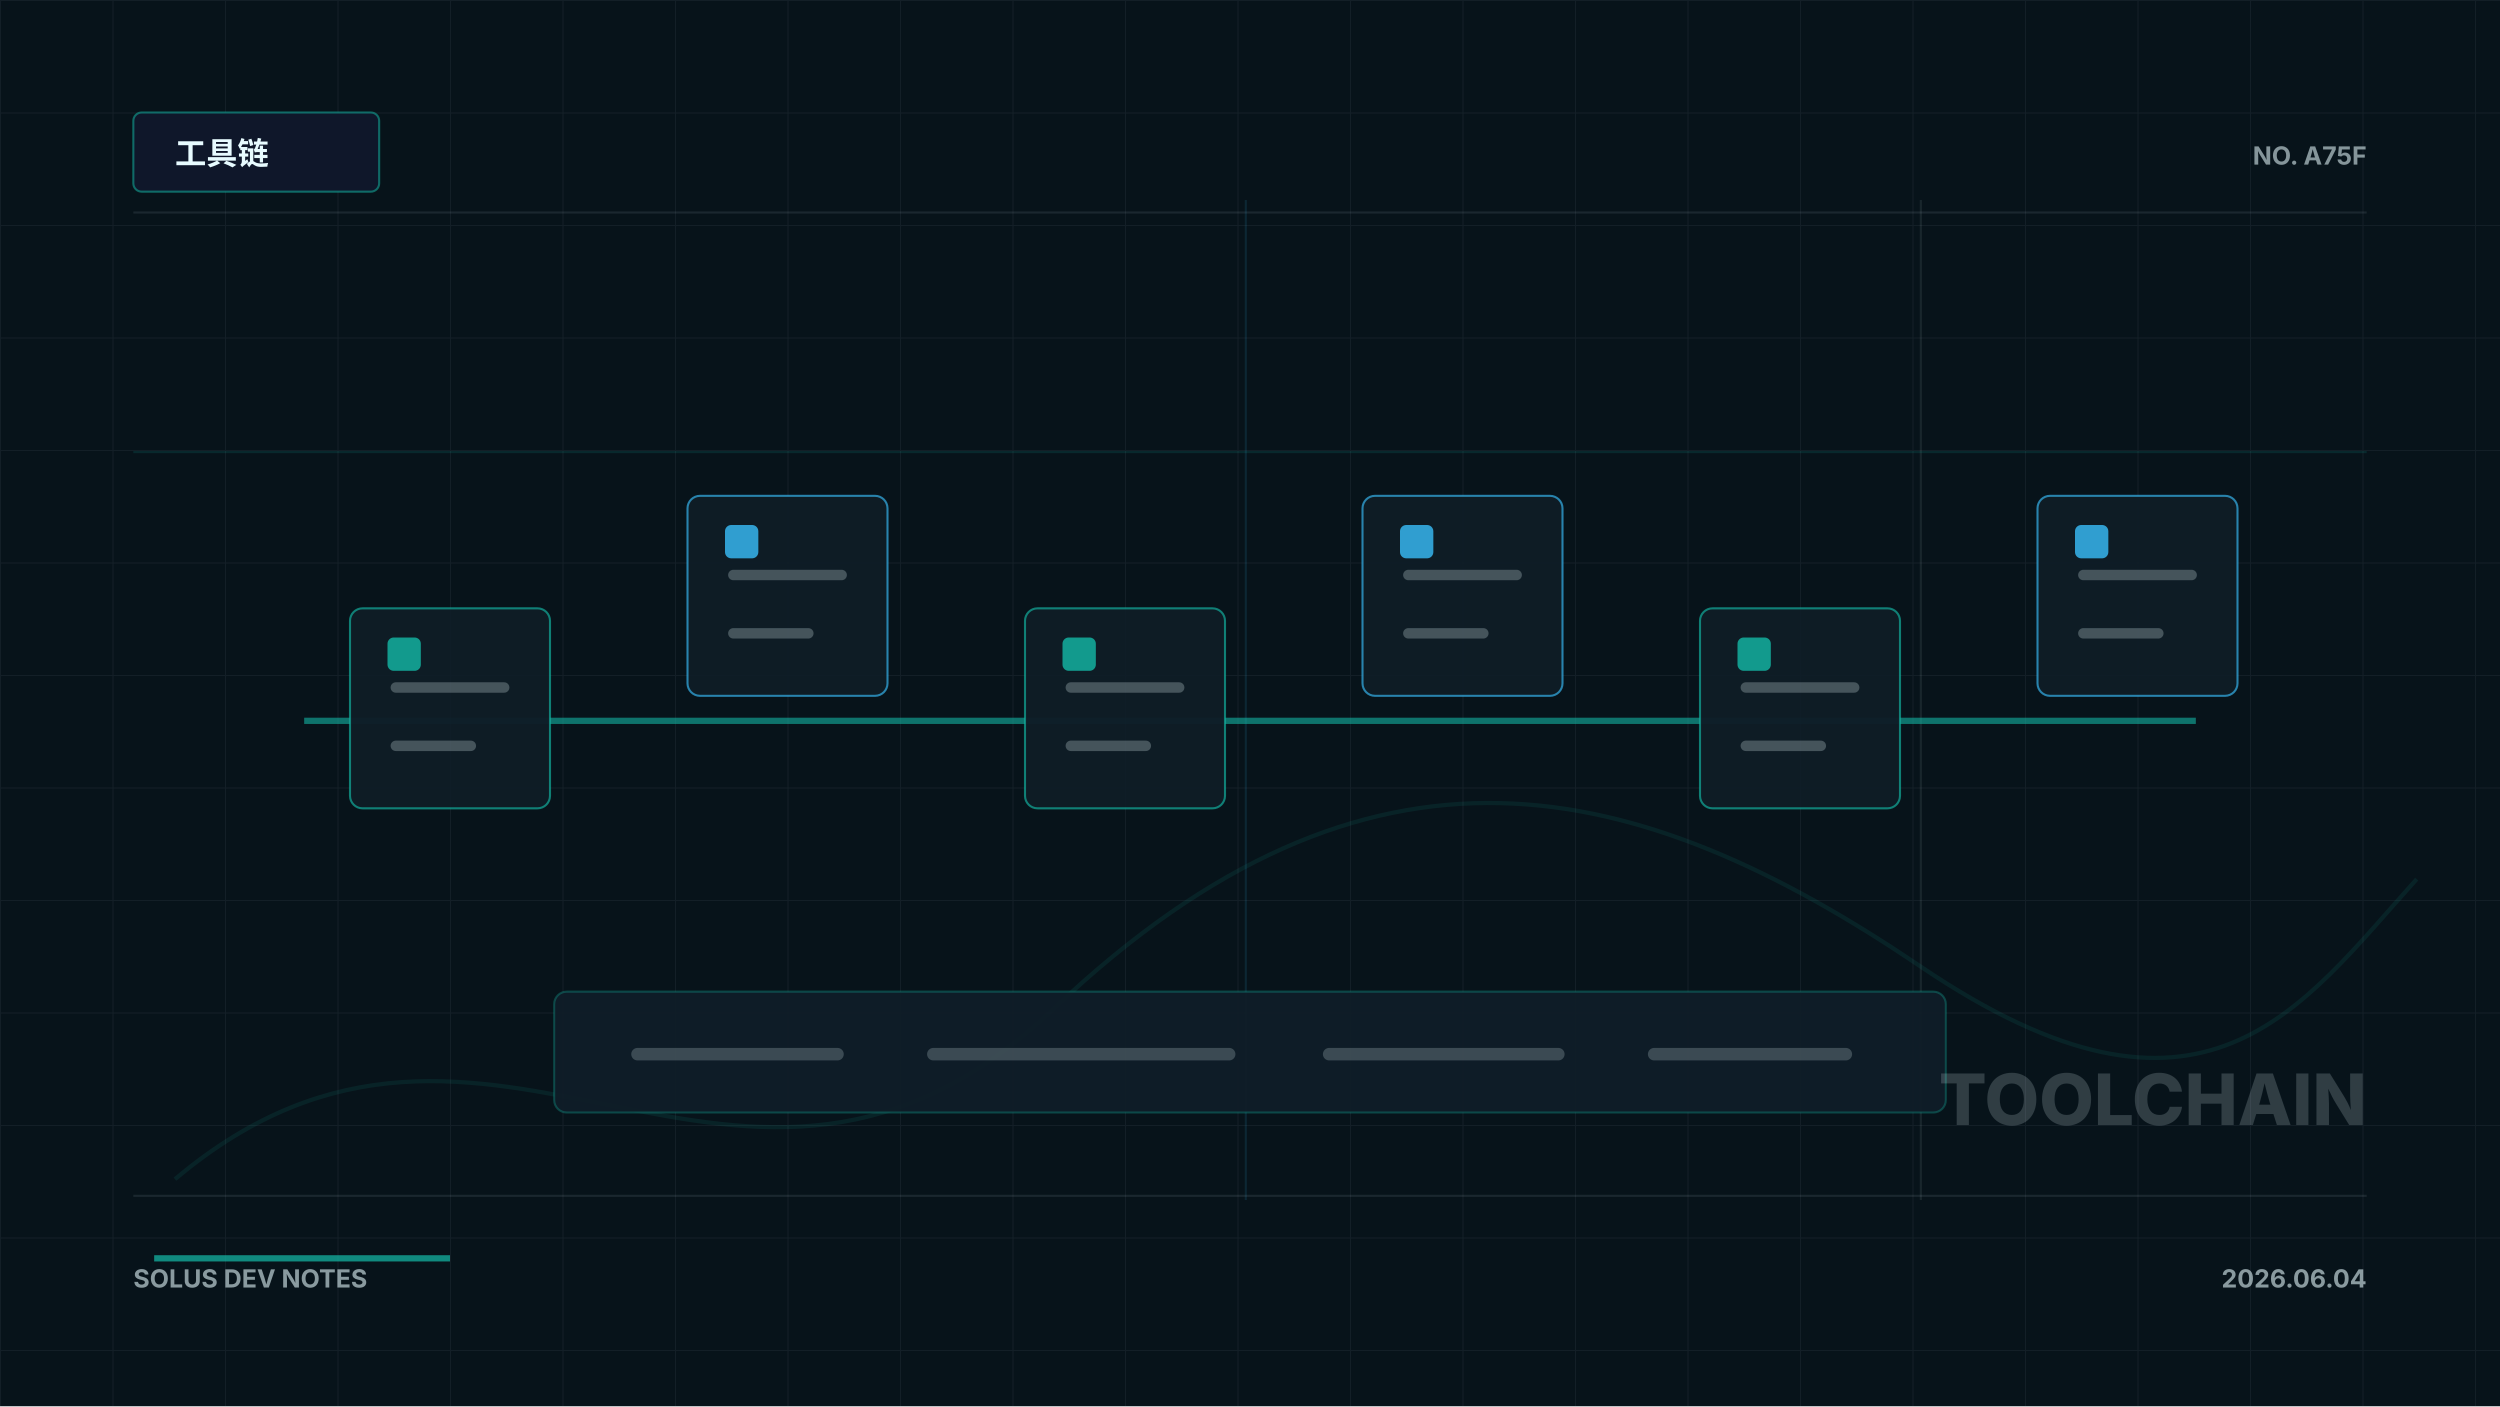
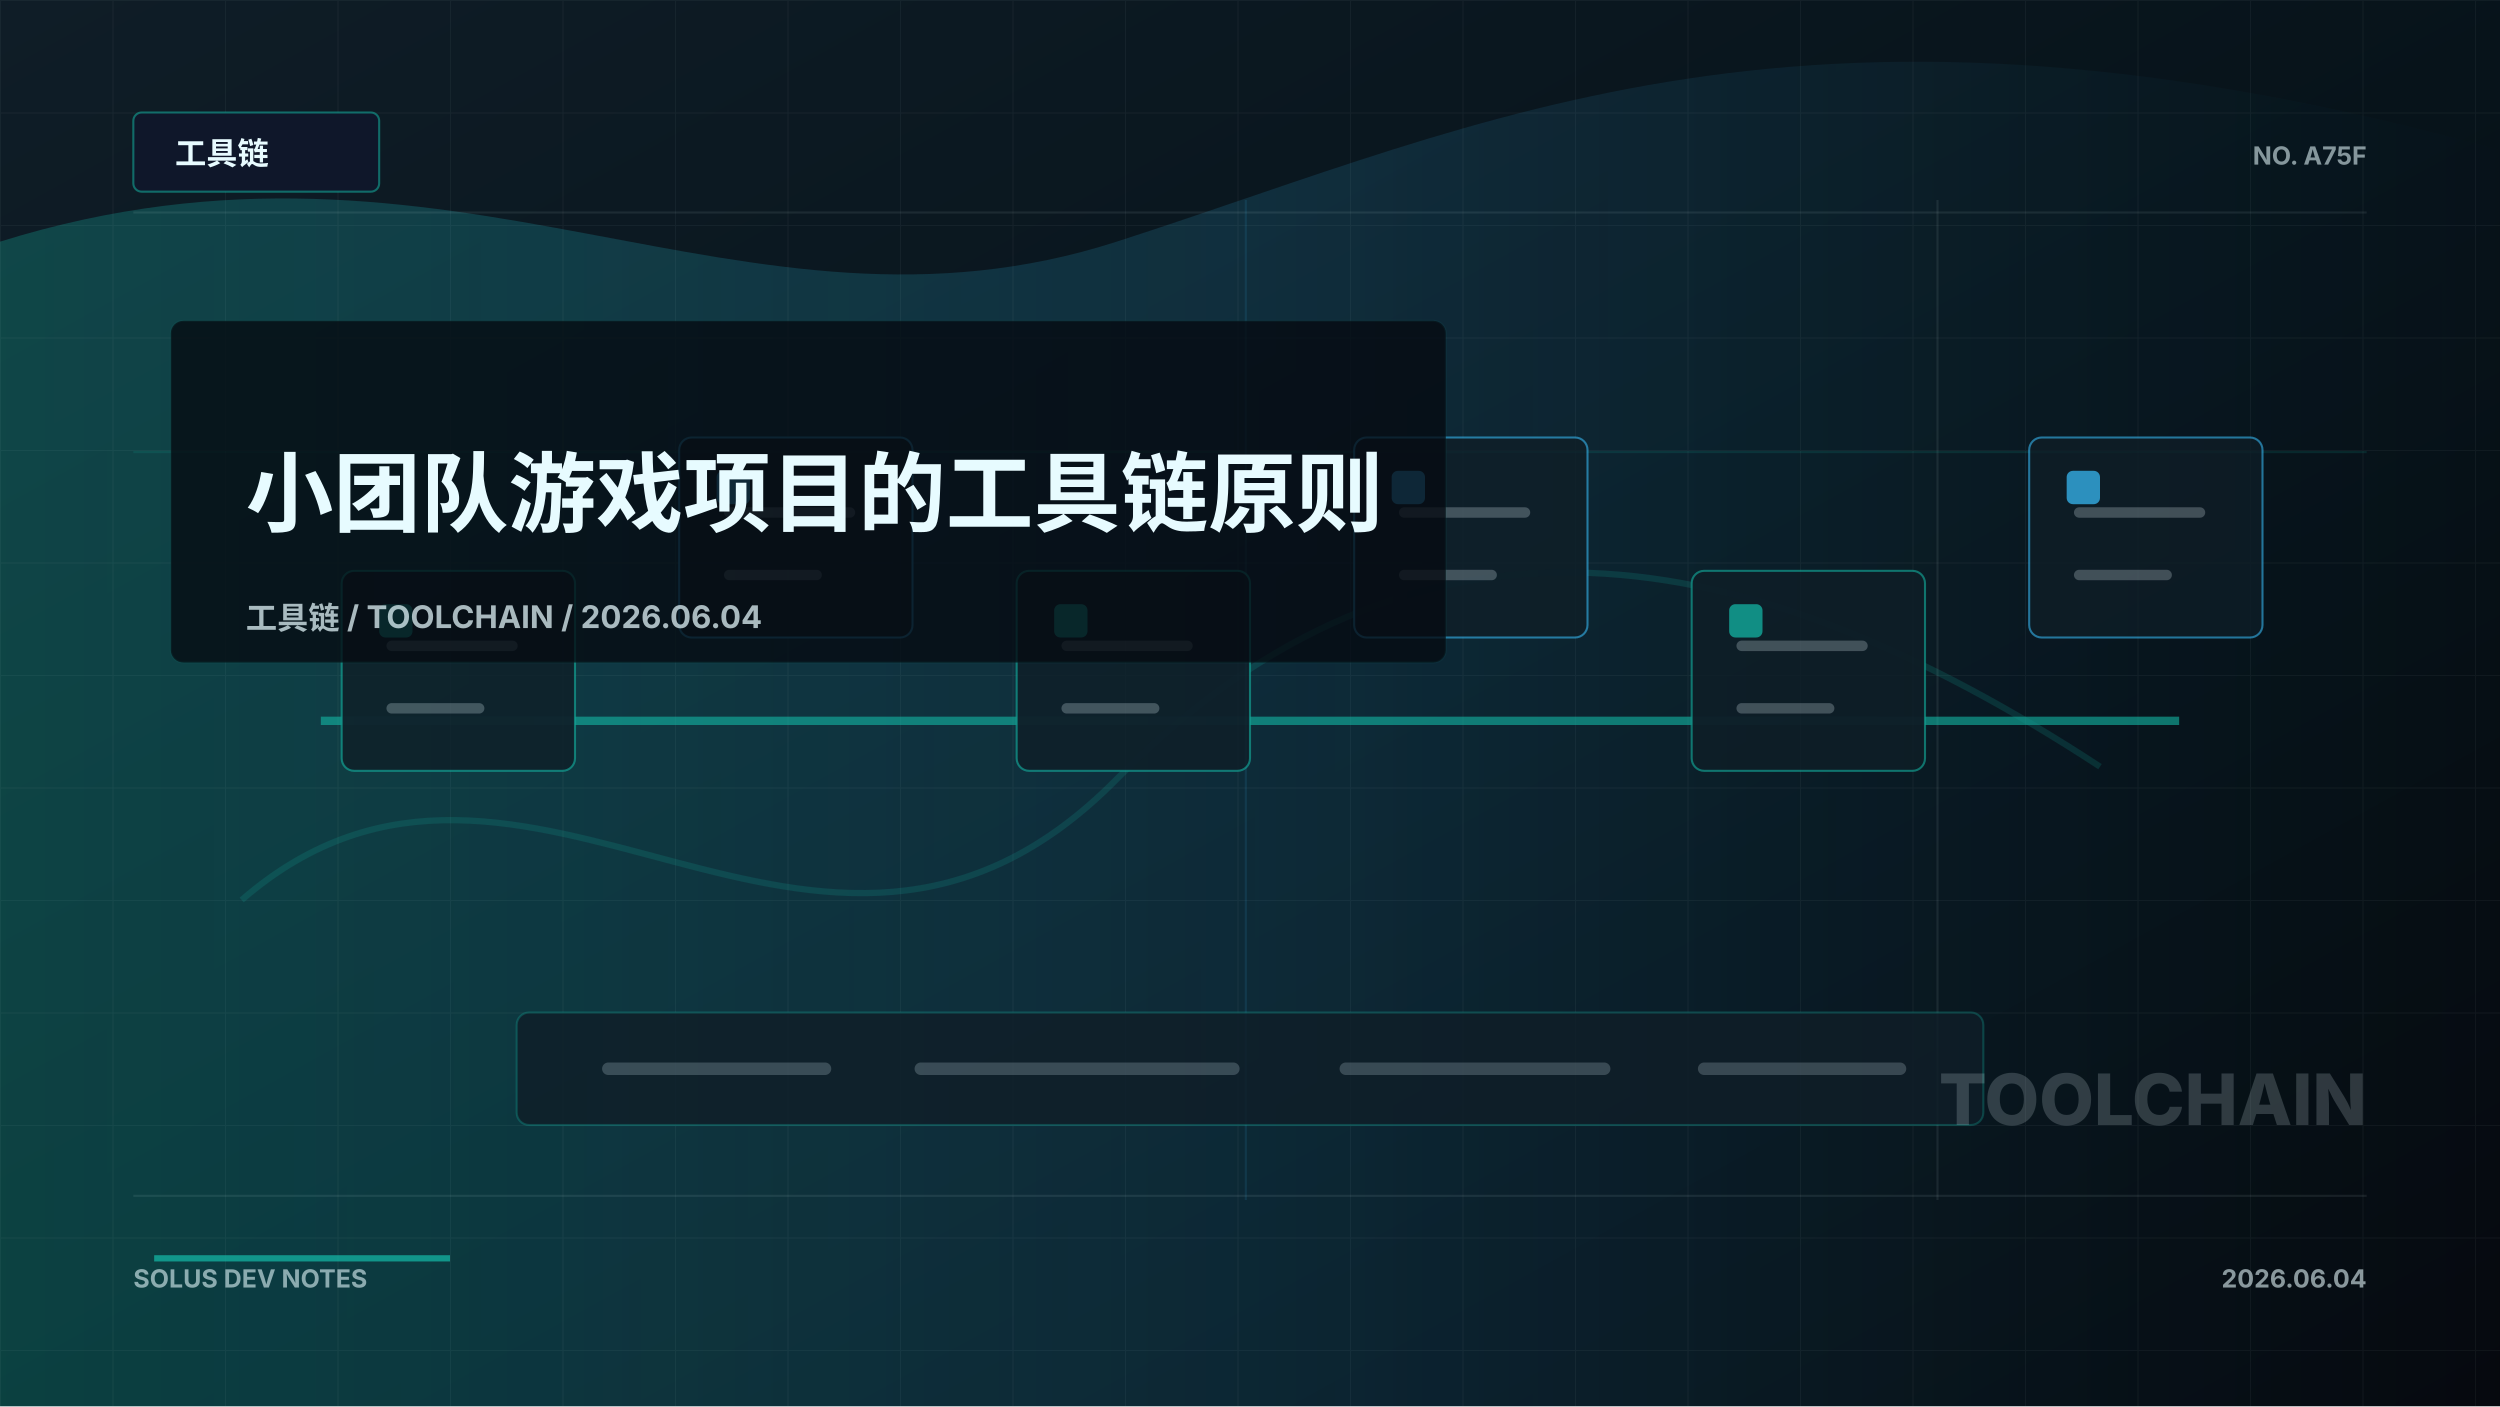
<svg xmlns="http://www.w3.org/2000/svg" viewBox="0 0 1200 675" role="img" aria-label="小团队游戏项目的工具链原则 封面">
  <defs>
+     <linearGradient id="bg" x1="0" y1="0" x2="1" y2="1">
+       <stop offset="0" stop-color="#0f1d27" />
+       <stop offset=".52" stop-color="#07131a" />
+       <stop offset="1" stop-color="#05080d" />
+     </linearGradient>
+     <linearGradient id="wash" x1="0" y1="0" x2="1" y2="0">
+       <stop offset="0" stop-color="#14b8a6" stop-opacity=".38" />
+       <stop offset=".54" stop-color="#38bdf8" stop-opacity=".18" />
+       <stop offset="1" stop-color="#07131a" stop-opacity=".12" />
+     </linearGradient>
    <pattern id="grid" width="54" height="54" patternUnits="userSpaceOnUse">
-       <path d="M54 0H0v54" fill="none" stroke="#e7fbff" stroke-opacity=".055" />
+       <path d="M54 0H0v54" fill="none" stroke="#e7fbff" stroke-opacity=".045" />
    </pattern>
  </defs>
-   <rect width="1200" height="675" fill="#07131a" />
+   <rect width="1200" height="675" fill="url(#bg)" />
+   <path d="M0 116C218 48 356 174 536 116s330-136 664-44v603H0z" fill="url(#wash)" opacity=".72" />
  <rect width="1200" height="675" fill="url(#grid)" />
-   <path d="M64 102H1136M64 574H1136" stroke="#e7fbff" stroke-opacity=".09" />
-   <path d="M922 96v480" stroke="#e7fbff" stroke-opacity=".08" />
-   <path d="M64 217H1136" stroke="#14b8a6" stroke-opacity=".14" />
-   <path d="M598 96v480" stroke="#38bdf8" stroke-opacity=".12" />
-   <path d="M84 566C236 438 354 628 506 484s280-112 416-20 182 20 238-42" fill="none" stroke="#14b8a6" stroke-opacity=".1" stroke-width="2" />
-   <g opacity=".94">
-     <path d="M146 346h908" stroke="#14b8a6" stroke-width="3" opacity=".62" />
+   <path d="M64 102H1136M64 574H1136" stroke="#e7fbff" stroke-opacity=".08" />
+   <path d="M930 96v480" stroke="#e7fbff" stroke-opacity=".08" />
+   <path d="M64 217H1136" stroke="#14b8a6" stroke-opacity=".13" />
+   <path d="M598 96v480" stroke="#38bdf8" stroke-opacity=".11" />
+   <g opacity=".82">
+     <path d="M116 432C252 314 392 520 536 374s304-116 472-6" fill="none" stroke="#14b8a6" stroke-opacity=".2" stroke-width="3" />
+     <path d="M154 346h892" stroke="#14b8a6" stroke-width="4" opacity=".72" />
    <g opacity=".96">
-       <rect x="168" y="292" width="96" height="96" rx="6" fill="#0f1d27" stroke="#14b8a6" stroke-opacity=".72" />
-       <path d="M190 330h52M190 358h36" stroke="#e7fbff" stroke-opacity=".28" stroke-width="5" stroke-linecap="round" />
-       <rect x="186" y="306" width="16" height="16" rx="3" fill="#14b8a6" opacity=".9" />
+       <rect x="164" y="274" width="112" height="96" rx="6" fill="#0f1d27" stroke="#14b8a6" stroke-opacity=".72" />
+       <path d="M188 310h58M188 340h42" stroke="#e7fbff" stroke-opacity=".3" stroke-width="5" stroke-linecap="round" />
+       <rect x="182" y="290" width="16" height="16" rx="3" fill="#14b8a6" opacity=".92" />
    </g>
    <g opacity=".96">
-       <rect x="330" y="238" width="96" height="96" rx="6" fill="#0f1d27" stroke="#38bdf8" stroke-opacity=".72" />
-       <path d="M352 276h52M352 304h36" stroke="#e7fbff" stroke-opacity=".28" stroke-width="5" stroke-linecap="round" />
-       <rect x="348" y="252" width="16" height="16" rx="3" fill="#38bdf8" opacity=".9" />
+       <rect x="326" y="210" width="112" height="96" rx="6" fill="#0f1d27" stroke="#38bdf8" stroke-opacity=".72" />
+       <path d="M350 246h58M350 276h42" stroke="#e7fbff" stroke-opacity=".3" stroke-width="5" stroke-linecap="round" />
+       <rect x="344" y="226" width="16" height="16" rx="3" fill="#38bdf8" opacity=".92" />
    </g>
    <g opacity=".96">
-       <rect x="492" y="292" width="96" height="96" rx="6" fill="#0f1d27" stroke="#14b8a6" stroke-opacity=".72" />
-       <path d="M514 330h52M514 358h36" stroke="#e7fbff" stroke-opacity=".28" stroke-width="5" stroke-linecap="round" />
-       <rect x="510" y="306" width="16" height="16" rx="3" fill="#14b8a6" opacity=".9" />
+       <rect x="488" y="274" width="112" height="96" rx="6" fill="#0f1d27" stroke="#14b8a6" stroke-opacity=".72" />
+       <path d="M512 310h58M512 340h42" stroke="#e7fbff" stroke-opacity=".3" stroke-width="5" stroke-linecap="round" />
+       <rect x="506" y="290" width="16" height="16" rx="3" fill="#14b8a6" opacity=".92" />
    </g>
    <g opacity=".96">
-       <rect x="654" y="238" width="96" height="96" rx="6" fill="#0f1d27" stroke="#38bdf8" stroke-opacity=".72" />
-       <path d="M676 276h52M676 304h36" stroke="#e7fbff" stroke-opacity=".28" stroke-width="5" stroke-linecap="round" />
-       <rect x="672" y="252" width="16" height="16" rx="3" fill="#38bdf8" opacity=".9" />
+       <rect x="650" y="210" width="112" height="96" rx="6" fill="#0f1d27" stroke="#38bdf8" stroke-opacity=".72" />
+       <path d="M674 246h58M674 276h42" stroke="#e7fbff" stroke-opacity=".3" stroke-width="5" stroke-linecap="round" />
+       <rect x="668" y="226" width="16" height="16" rx="3" fill="#38bdf8" opacity=".92" />
    </g>
    <g opacity=".96">
-       <rect x="816" y="292" width="96" height="96" rx="6" fill="#0f1d27" stroke="#14b8a6" stroke-opacity=".72" />
-       <path d="M838 330h52M838 358h36" stroke="#e7fbff" stroke-opacity=".28" stroke-width="5" stroke-linecap="round" />
-       <rect x="834" y="306" width="16" height="16" rx="3" fill="#14b8a6" opacity=".9" />
+       <rect x="812" y="274" width="112" height="96" rx="6" fill="#0f1d27" stroke="#14b8a6" stroke-opacity=".72" />
+       <path d="M836 310h58M836 340h42" stroke="#e7fbff" stroke-opacity=".3" stroke-width="5" stroke-linecap="round" />
+       <rect x="830" y="290" width="16" height="16" rx="3" fill="#14b8a6" opacity=".92" />
    </g>
    <g opacity=".96">
-       <rect x="978" y="238" width="96" height="96" rx="6" fill="#0f1d27" stroke="#38bdf8" stroke-opacity=".72" />
-       <path d="M1000 276h52M1000 304h36" stroke="#e7fbff" stroke-opacity=".28" stroke-width="5" stroke-linecap="round" />
-       <rect x="996" y="252" width="16" height="16" rx="3" fill="#38bdf8" opacity=".9" />
+       <rect x="974" y="210" width="112" height="96" rx="6" fill="#0f1d27" stroke="#38bdf8" stroke-opacity=".72" />
+       <path d="M998 246h58M998 276h42" stroke="#e7fbff" stroke-opacity=".3" stroke-width="5" stroke-linecap="round" />
+       <rect x="992" y="226" width="16" height="16" rx="3" fill="#38bdf8" opacity=".92" />
    </g>
-     <rect x="266" y="476" width="668" height="58" rx="6" fill="#0f1d27" stroke="#14b8a6" stroke-opacity=".32" />
-     <path d="M306 506h96M448 506h142M638 506h110M794 506h92" stroke="#e7fbff" stroke-width="6" stroke-linecap="round" opacity=".22" />
+     <rect x="248" y="486" width="704" height="54" rx="6" fill="#0f1d27" stroke="#14b8a6" stroke-opacity=".34" />
+     <path d="M292 513h104M442 513h150M646 513h124M818 513h94" stroke="#e7fbff" stroke-width="6" stroke-linecap="round" opacity=".24" />
+   </g>
+   <g>
+     <rect x="82" y="154" width="612" height="164" rx="6" fill="#04070d" opacity=".74" />
+     <rect x="82" y="154" width="612" height="164" rx="6" fill="#07131a" opacity=".16" stroke="#14b8a6" stroke-opacity=".34" />
+     <text fill="#e7fbff" font-size="42" font-weight="800" font-family="Inter, Microsoft YaHei, Arial" letter-spacing="0">
+       <tspan x="118" y="252">小团队游戏项目的工具链原则</tspan>
+     </text>
+     <text x="118" y="302" fill="#e7fbff" font-size="15" font-weight="700" opacity=".72" font-family="Inter, Microsoft YaHei, Arial">工具链 / TOOLCHAIN / 2026.06.04</text>
  </g>
  <g>
    <rect x="64" y="54" width="118" height="38" rx="4" fill="#0f172a" stroke="#14b8a6" stroke-opacity=".52" />
    <text x="84" y="79" fill="#e7fbff" font-size="15" font-weight="700" font-family="Inter, Microsoft YaHei, Arial">工具链</text>
    <text x="1136" y="79" text-anchor="end" fill="#e7fbff" font-size="12" font-weight="700" opacity=".56" font-family="Inter, Arial">NO. A75F</text>
    <path d="M74 604h142" stroke="#14b8a6" stroke-width="3" opacity=".72" />
    <text x="64" y="618" fill="#e7fbff" font-size="12" font-weight="700" opacity=".58" font-family="Inter, Arial">SOLUS DEV NOTES</text>
    <text x="1136" y="618" text-anchor="end" fill="#e7fbff" font-size="12" font-weight="700" opacity=".58" font-family="Inter, Arial">2026.06.04</text>
    <text x="1136" y="540" text-anchor="end" fill="#e7fbff" font-size="34" font-weight="800" opacity=".18" font-family="Inter, Arial" letter-spacing="0">TOOLCHAIN</text>
  </g>
</svg>
